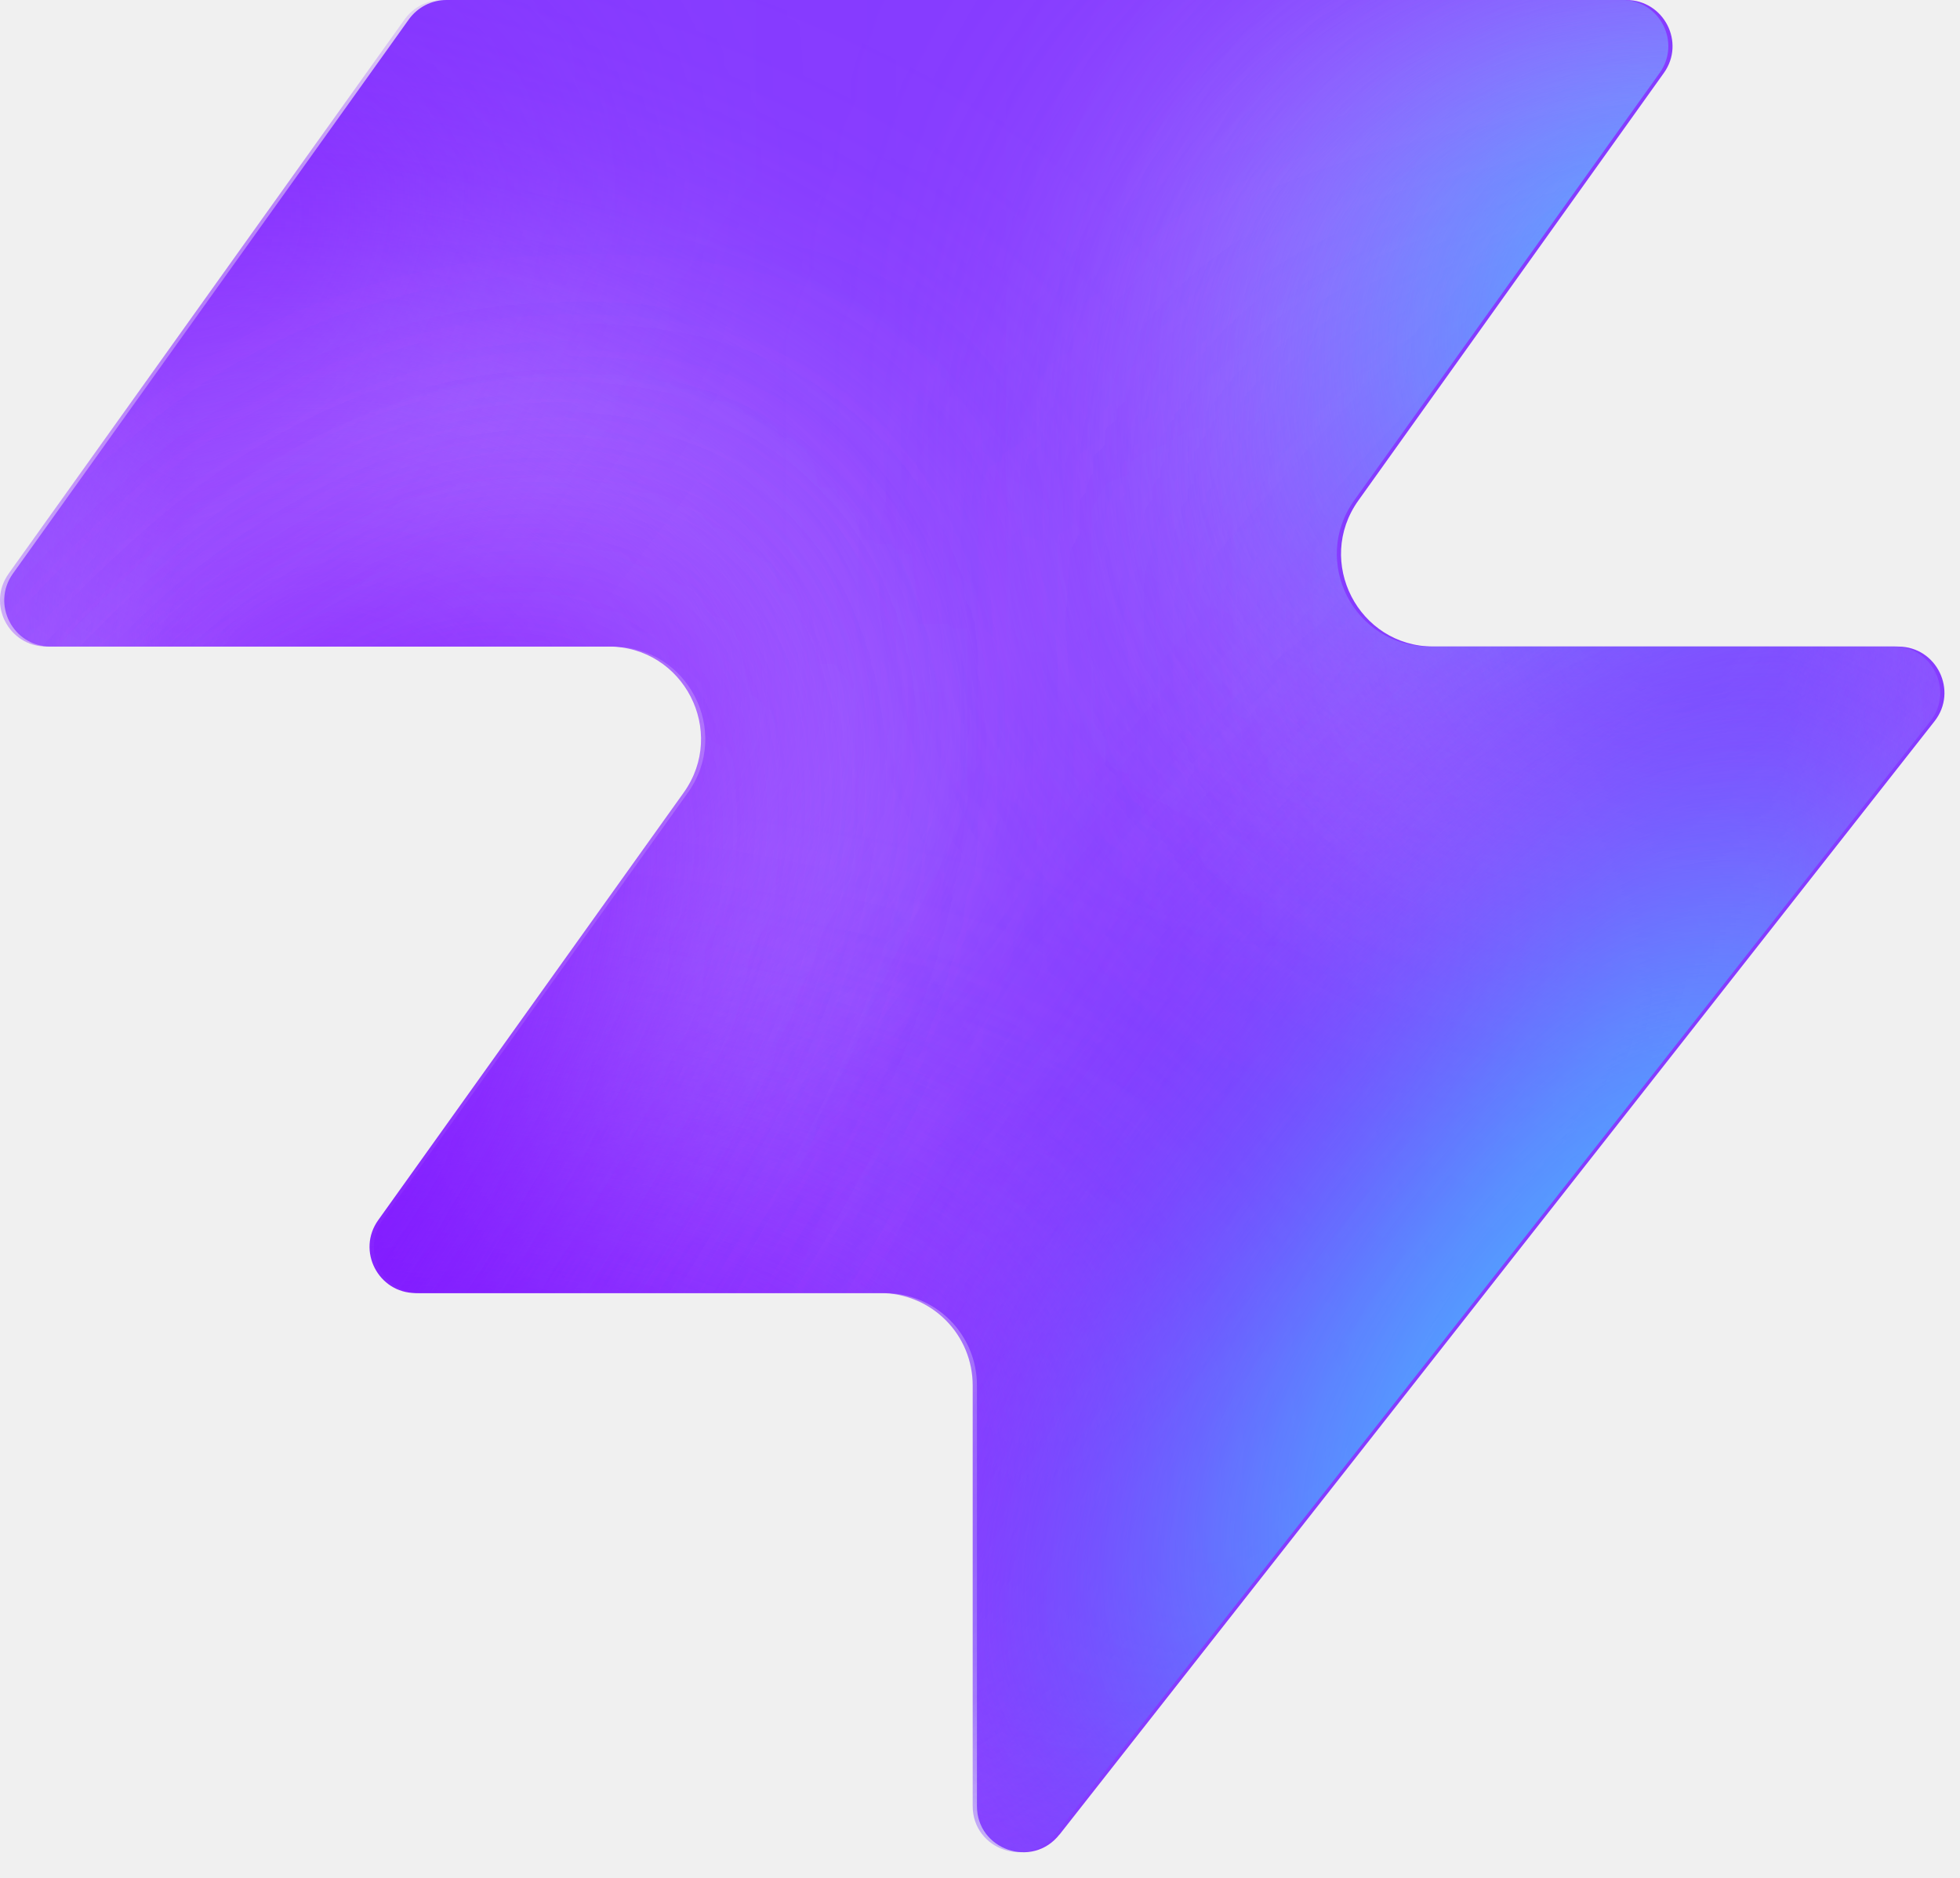
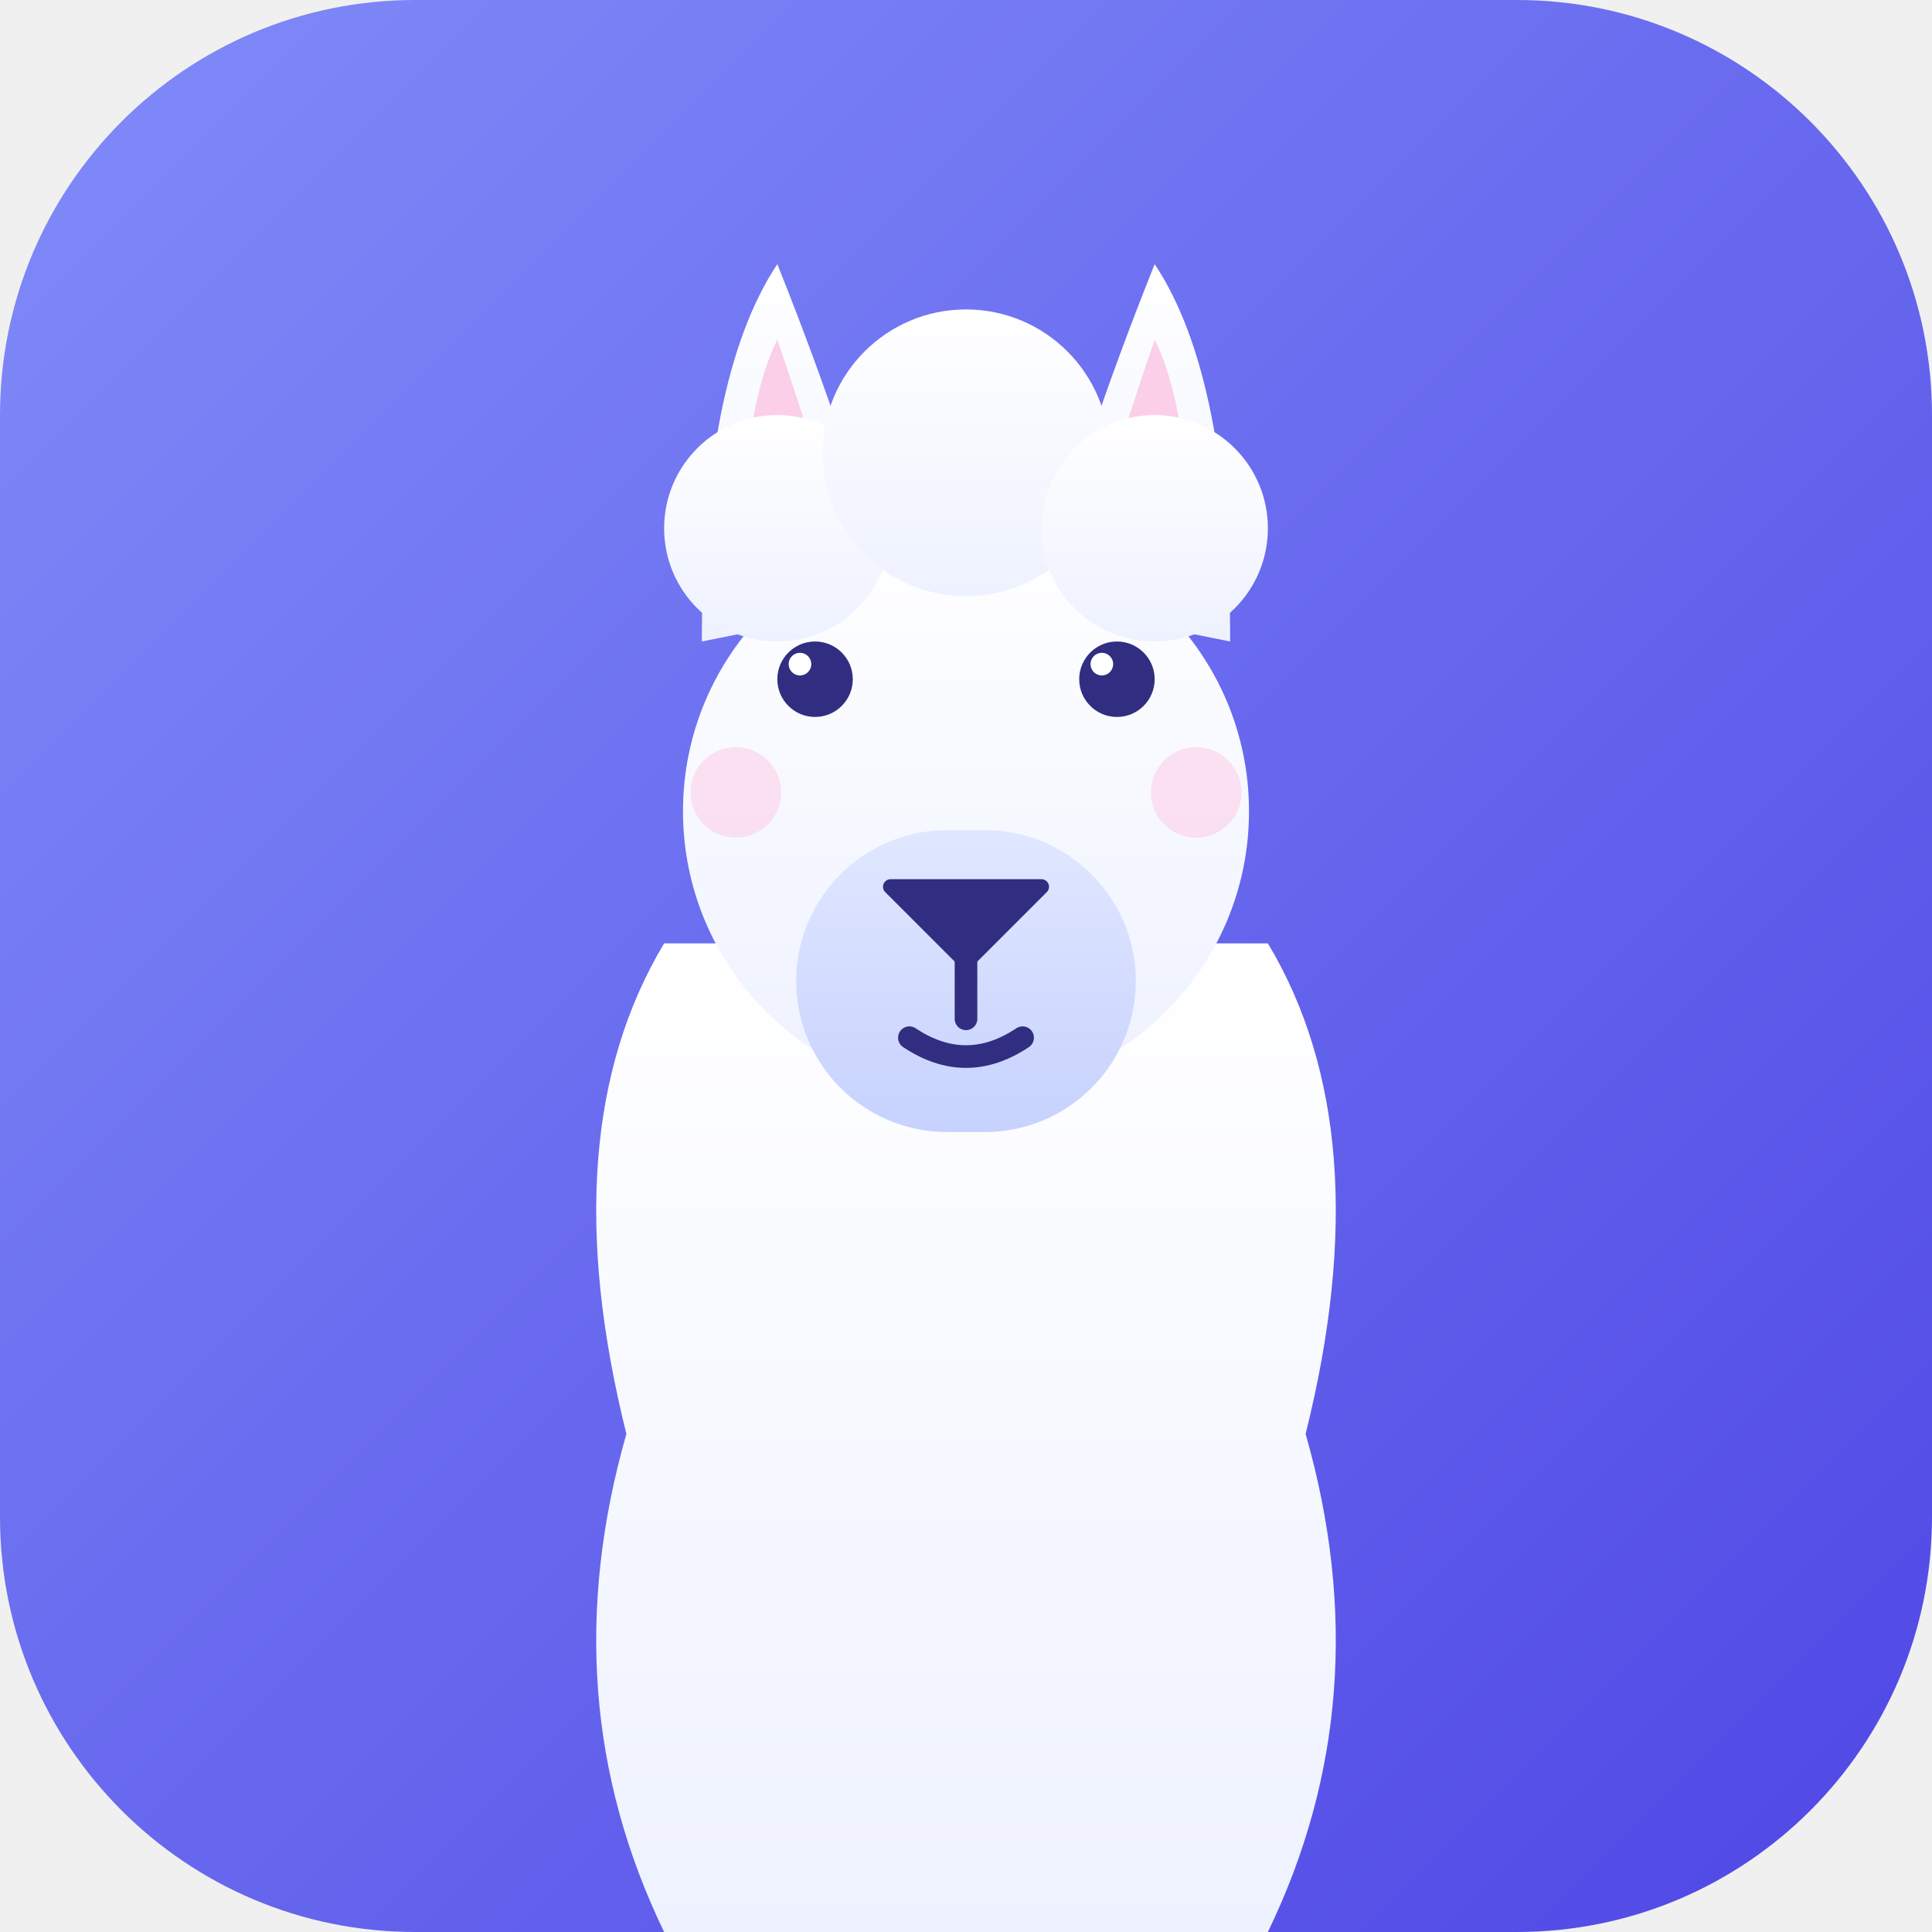
- <svg xmlns="http://www.w3.org/2000/svg" width="48" height="46" fill="none" viewBox="0 0 48 46">
-   <path fill="#863bff" d="M25.946 44.938c-.664.845-2.021.375-2.021-.698V33.937a2.26 2.26 0 0 0-2.262-2.262H10.287c-.92 0-1.456-1.04-.92-1.788l7.48-10.471c1.07-1.497 0-3.578-1.842-3.578H1.237c-.92 0-1.456-1.04-.92-1.788L10.013.474c.214-.297.556-.474.92-.474h28.894c.92 0 1.456 1.04.92 1.788l-7.48 10.471c-1.07 1.498 0 3.579 1.842 3.579h11.377c.943 0 1.473 1.088.89 1.83L25.947 44.94z" style="fill:#863bff;fill:color(display-p3 .525 .23 1);fill-opacity:1" />
-   <mask id="a" width="48" height="46" x="0" y="0" maskUnits="userSpaceOnUse" style="mask-type:alpha">
-     <path fill="#000" d="M25.842 44.938c-.664.844-2.021.375-2.021-.698V33.937a2.26 2.26 0 0 0-2.262-2.262H10.183c-.92 0-1.456-1.04-.92-1.788l7.48-10.471c1.07-1.498 0-3.579-1.842-3.579H1.133c-.92 0-1.456-1.04-.92-1.787L9.91.473c.214-.297.556-.474.92-.474h28.894c.92 0 1.456 1.04.92 1.788l-7.48 10.471c-1.07 1.498 0 3.578 1.842 3.578h11.377c.943 0 1.473 1.088.89 1.832L25.843 44.94z" style="fill:#000;fill-opacity:1" />
-   </mask>
-   <g mask="url(#a)">
-     <g filter="url(#b)">
-       <ellipse cx="5.508" cy="14.704" fill="#ede6ff" rx="5.508" ry="14.704" style="fill:#ede6ff;fill:color(display-p3 .927 .903 1);fill-opacity:1" transform="matrix(.00324 1 1 -.00324 -4.47 31.516)" />
-     </g>
-     <g filter="url(#c)">
-       <ellipse cx="10.399" cy="29.851" fill="#ede6ff" rx="10.399" ry="29.851" style="fill:#ede6ff;fill:color(display-p3 .927 .903 1);fill-opacity:1" transform="matrix(.00324 1 1 -.00324 -39.328 7.883)" />
-     </g>
-     <g filter="url(#d)">
-       <ellipse cx="5.508" cy="30.487" fill="#7e14ff" rx="5.508" ry="30.487" style="fill:#7e14ff;fill:color(display-p3 .492 .077 1);fill-opacity:1" transform="rotate(89.814 -25.913 -14.639)scale(1 -1)" />
-     </g>
-     <g filter="url(#e)">
-       <ellipse cx="5.508" cy="30.599" fill="#7e14ff" rx="5.508" ry="30.599" style="fill:#7e14ff;fill:color(display-p3 .492 .077 1);fill-opacity:1" transform="rotate(89.814 -32.644 -3.334)scale(1 -1)" />
-     </g>
-     <g filter="url(#f)">
-       <ellipse cx="5.508" cy="30.599" fill="#7e14ff" rx="5.508" ry="30.599" style="fill:#7e14ff;fill:color(display-p3 .492 .077 1);fill-opacity:1" transform="matrix(.00324 1 1 -.00324 -34.34 30.47)" />
-     </g>
-     <g filter="url(#g)">
-       <ellipse cx="14.072" cy="22.078" fill="#ede6ff" rx="14.072" ry="22.078" style="fill:#ede6ff;fill:color(display-p3 .927 .903 1);fill-opacity:1" transform="rotate(93.35 24.506 48.493)scale(-1 1)" />
-     </g>
-     <g filter="url(#h)">
-       <ellipse cx="3.47" cy="21.501" fill="#7e14ff" rx="3.47" ry="21.501" style="fill:#7e14ff;fill:color(display-p3 .492 .077 1);fill-opacity:1" transform="rotate(89.009 28.708 47.59)scale(-1 1)" />
-     </g>
-     <g filter="url(#i)">
-       <ellipse cx="3.47" cy="21.501" fill="#7e14ff" rx="3.47" ry="21.501" style="fill:#7e14ff;fill:color(display-p3 .492 .077 1);fill-opacity:1" transform="rotate(89.009 28.708 47.59)scale(-1 1)" />
-     </g>
-     <g filter="url(#j)">
-       <ellipse cx=".387" cy="8.972" fill="#7e14ff" rx="4.407" ry="29.108" style="fill:#7e14ff;fill:color(display-p3 .492 .077 1);fill-opacity:1" transform="rotate(39.51 .387 8.972)" />
-     </g>
-     <g filter="url(#k)">
-       <ellipse cx="47.523" cy="-6.092" fill="#7e14ff" rx="4.407" ry="29.108" style="fill:#7e14ff;fill:color(display-p3 .492 .077 1);fill-opacity:1" transform="rotate(37.892 47.523 -6.092)" />
-     </g>
-     <g filter="url(#l)">
-       <ellipse cx="41.412" cy="6.333" fill="#47bfff" rx="5.971" ry="9.665" style="fill:#47bfff;fill:color(display-p3 .28 .748 1);fill-opacity:1" transform="rotate(37.892 41.412 6.333)" />
-     </g>
-     <g filter="url(#m)">
-       <ellipse cx="-1.879" cy="38.332" fill="#7e14ff" rx="4.407" ry="29.108" style="fill:#7e14ff;fill:color(display-p3 .492 .077 1);fill-opacity:1" transform="rotate(37.892 -1.88 38.332)" />
-     </g>
-     <g filter="url(#n)">
-       <ellipse cx="-1.879" cy="38.332" fill="#7e14ff" rx="4.407" ry="29.108" style="fill:#7e14ff;fill:color(display-p3 .492 .077 1);fill-opacity:1" transform="rotate(37.892 -1.88 38.332)" />
-     </g>
-     <g filter="url(#o)">
-       <ellipse cx="35.651" cy="29.907" fill="#7e14ff" rx="4.407" ry="29.108" style="fill:#7e14ff;fill:color(display-p3 .492 .077 1);fill-opacity:1" transform="rotate(37.892 35.651 29.907)" />
-     </g>
-     <g filter="url(#p)">
-       <ellipse cx="38.418" cy="32.4" fill="#47bfff" rx="5.971" ry="15.297" style="fill:#47bfff;fill:color(display-p3 .28 .748 1);fill-opacity:1" transform="rotate(37.892 38.418 32.4)" />
-     </g>
-   </g>
+ <svg xmlns="http://www.w3.org/2000/svg" viewBox="0 0 512 512">
  <defs>
-     <filter id="b" width="60.045" height="41.654" x="-19.77" y="16.149" color-interpolation-filters="sRGB" filterUnits="userSpaceOnUse">
-       <feFlood flood-opacity="0" result="BackgroundImageFix" />
-       <feBlend in="SourceGraphic" in2="BackgroundImageFix" result="shape" />
-       <feGaussianBlur result="effect1_foregroundBlur_2002_17158" stdDeviation="7.659" />
-     </filter>
-     <filter id="c" width="90.34" height="51.437" x="-54.613" y="-7.533" color-interpolation-filters="sRGB" filterUnits="userSpaceOnUse">
-       <feFlood flood-opacity="0" result="BackgroundImageFix" />
-       <feBlend in="SourceGraphic" in2="BackgroundImageFix" result="shape" />
-       <feGaussianBlur result="effect1_foregroundBlur_2002_17158" stdDeviation="7.659" />
-     </filter>
-     <filter id="d" width="79.355" height="29.4" x="-49.64" y="2.03" color-interpolation-filters="sRGB" filterUnits="userSpaceOnUse">
-       <feFlood flood-opacity="0" result="BackgroundImageFix" />
-       <feBlend in="SourceGraphic" in2="BackgroundImageFix" result="shape" />
-       <feGaussianBlur result="effect1_foregroundBlur_2002_17158" stdDeviation="4.596" />
-     </filter>
-     <filter id="e" width="79.579" height="29.4" x="-45.045" y="20.029" color-interpolation-filters="sRGB" filterUnits="userSpaceOnUse">
-       <feFlood flood-opacity="0" result="BackgroundImageFix" />
-       <feBlend in="SourceGraphic" in2="BackgroundImageFix" result="shape" />
-       <feGaussianBlur result="effect1_foregroundBlur_2002_17158" stdDeviation="4.596" />
-     </filter>
-     <filter id="f" width="79.579" height="29.4" x="-43.513" y="21.178" color-interpolation-filters="sRGB" filterUnits="userSpaceOnUse">
-       <feFlood flood-opacity="0" result="BackgroundImageFix" />
-       <feBlend in="SourceGraphic" in2="BackgroundImageFix" result="shape" />
-       <feGaussianBlur result="effect1_foregroundBlur_2002_17158" stdDeviation="4.596" />
-     </filter>
-     <filter id="g" width="74.749" height="58.852" x="15.756" y="-17.901" color-interpolation-filters="sRGB" filterUnits="userSpaceOnUse">
-       <feFlood flood-opacity="0" result="BackgroundImageFix" />
-       <feBlend in="SourceGraphic" in2="BackgroundImageFix" result="shape" />
-       <feGaussianBlur result="effect1_foregroundBlur_2002_17158" stdDeviation="7.659" />
-     </filter>
-     <filter id="h" width="61.377" height="25.362" x="23.548" y="2.284" color-interpolation-filters="sRGB" filterUnits="userSpaceOnUse">
-       <feFlood flood-opacity="0" result="BackgroundImageFix" />
-       <feBlend in="SourceGraphic" in2="BackgroundImageFix" result="shape" />
-       <feGaussianBlur result="effect1_foregroundBlur_2002_17158" stdDeviation="4.596" />
-     </filter>
-     <filter id="i" width="61.377" height="25.362" x="23.548" y="2.284" color-interpolation-filters="sRGB" filterUnits="userSpaceOnUse">
-       <feFlood flood-opacity="0" result="BackgroundImageFix" />
-       <feBlend in="SourceGraphic" in2="BackgroundImageFix" result="shape" />
-       <feGaussianBlur result="effect1_foregroundBlur_2002_17158" stdDeviation="4.596" />
-     </filter>
-     <filter id="j" width="56.045" height="63.649" x="-27.636" y="-22.853" color-interpolation-filters="sRGB" filterUnits="userSpaceOnUse">
-       <feFlood flood-opacity="0" result="BackgroundImageFix" />
-       <feBlend in="SourceGraphic" in2="BackgroundImageFix" result="shape" />
-       <feGaussianBlur result="effect1_foregroundBlur_2002_17158" stdDeviation="4.596" />
-     </filter>
-     <filter id="k" width="54.814" height="64.646" x="20.116" y="-38.415" color-interpolation-filters="sRGB" filterUnits="userSpaceOnUse">
-       <feFlood flood-opacity="0" result="BackgroundImageFix" />
-       <feBlend in="SourceGraphic" in2="BackgroundImageFix" result="shape" />
-       <feGaussianBlur result="effect1_foregroundBlur_2002_17158" stdDeviation="4.596" />
-     </filter>
-     <filter id="l" width="33.541" height="35.313" x="24.641" y="-11.323" color-interpolation-filters="sRGB" filterUnits="userSpaceOnUse">
-       <feFlood flood-opacity="0" result="BackgroundImageFix" />
-       <feBlend in="SourceGraphic" in2="BackgroundImageFix" result="shape" />
-       <feGaussianBlur result="effect1_foregroundBlur_2002_17158" stdDeviation="4.596" />
-     </filter>
-     <filter id="m" width="54.814" height="64.646" x="-29.286" y="6.009" color-interpolation-filters="sRGB" filterUnits="userSpaceOnUse">
-       <feFlood flood-opacity="0" result="BackgroundImageFix" />
-       <feBlend in="SourceGraphic" in2="BackgroundImageFix" result="shape" />
-       <feGaussianBlur result="effect1_foregroundBlur_2002_17158" stdDeviation="4.596" />
-     </filter>
-     <filter id="n" width="54.814" height="64.646" x="-29.286" y="6.009" color-interpolation-filters="sRGB" filterUnits="userSpaceOnUse">
-       <feFlood flood-opacity="0" result="BackgroundImageFix" />
-       <feBlend in="SourceGraphic" in2="BackgroundImageFix" result="shape" />
-       <feGaussianBlur result="effect1_foregroundBlur_2002_17158" stdDeviation="4.596" />
-     </filter>
-     <filter id="o" width="54.814" height="64.646" x="8.244" y="-2.416" color-interpolation-filters="sRGB" filterUnits="userSpaceOnUse">
-       <feFlood flood-opacity="0" result="BackgroundImageFix" />
-       <feBlend in="SourceGraphic" in2="BackgroundImageFix" result="shape" />
-       <feGaussianBlur result="effect1_foregroundBlur_2002_17158" stdDeviation="4.596" />
-     </filter>
-     <filter id="p" width="39.409" height="43.623" x="18.713" y="10.588" color-interpolation-filters="sRGB" filterUnits="userSpaceOnUse">
-       <feFlood flood-opacity="0" result="BackgroundImageFix" />
-       <feBlend in="SourceGraphic" in2="BackgroundImageFix" result="shape" />
-       <feGaussianBlur result="effect1_foregroundBlur_2002_17158" stdDeviation="4.596" />
-     </filter>
+     <linearGradient id="bg" x1="0%" y1="0%" x2="100%" y2="100%">
+       <stop offset="0%" stop-color="#818CF8" />
+       <stop offset="100%" stop-color="#4F46E5" />
+     </linearGradient>
+     <linearGradient id="llama" x1="0%" y1="0%" x2="0%" y2="100%">
+       <stop offset="0%" stop-color="#FFFFFF" />
+       <stop offset="100%" stop-color="#EEF2FF" />
+     </linearGradient>
+     <linearGradient id="snout" x1="0%" y1="0%" x2="0%" y2="100%">
+       <stop offset="0%" stop-color="#E0E7FF" />
+       <stop offset="100%" stop-color="#C7D2FE" />
+     </linearGradient>
  </defs>
+   <rect width="512" height="512" rx="110" fill="url(#bg)" />
+   <path d="M 186 170 Q 186 100 206 70 Q 226 120 236 160 Z" fill="url(#llama)" />
+   <path d="M 326 170 Q 326 100 306 70 Q 286 120 276 160 Z" fill="url(#llama)" />
+   <path d="M 196 160 Q 196 110 206 90 Q 218 125 226 155 Z" fill="#FBCFE8" />
+   <path d="M 316 160 Q 316 110 306 90 Q 294 125 286 155 Z" fill="#FBCFE8" />
+   <path d="M 176 250 Q 146 300 166 380 Q 146 450 176 512 L 336 512 Q 366 450 346 380 Q 366 300 336 250 Z" fill="url(#llama)" />
+   <rect x="181" y="140" width="150" height="150" rx="75" fill="url(#llama)" />
+   <rect x="211" y="220" width="90" height="80" rx="40" fill="url(#snout)" />
+   <path d="M 236 235 L 276 235 L 256 255 Z" fill="#312E81" stroke="#312E81" stroke-width="4" stroke-linejoin="round" />
+   <path d="M 256 255 L 256 270 M 241 275 Q 256 285 271 275" stroke="#312E81" stroke-width="6" stroke-linecap="round" fill="none" />
+   <circle cx="216" cy="180" r="10" fill="#312E81" />
+   <circle cx="296" cy="180" r="10" fill="#312E81" />
+   <circle cx="212" cy="176" r="3" fill="#FFFFFF" />
+   <circle cx="292" cy="176" r="3" fill="#FFFFFF" />
+   <circle cx="206" cy="140" r="30" fill="url(#llama)" />
+   <circle cx="256" cy="120" r="38" fill="url(#llama)" />
+   <circle cx="306" cy="140" r="30" fill="url(#llama)" />
+   <circle cx="195" cy="210" r="12" fill="#FBCFE8" opacity="0.6" />
+   <circle cx="317" cy="210" r="12" fill="#FBCFE8" opacity="0.6" />
</svg>
